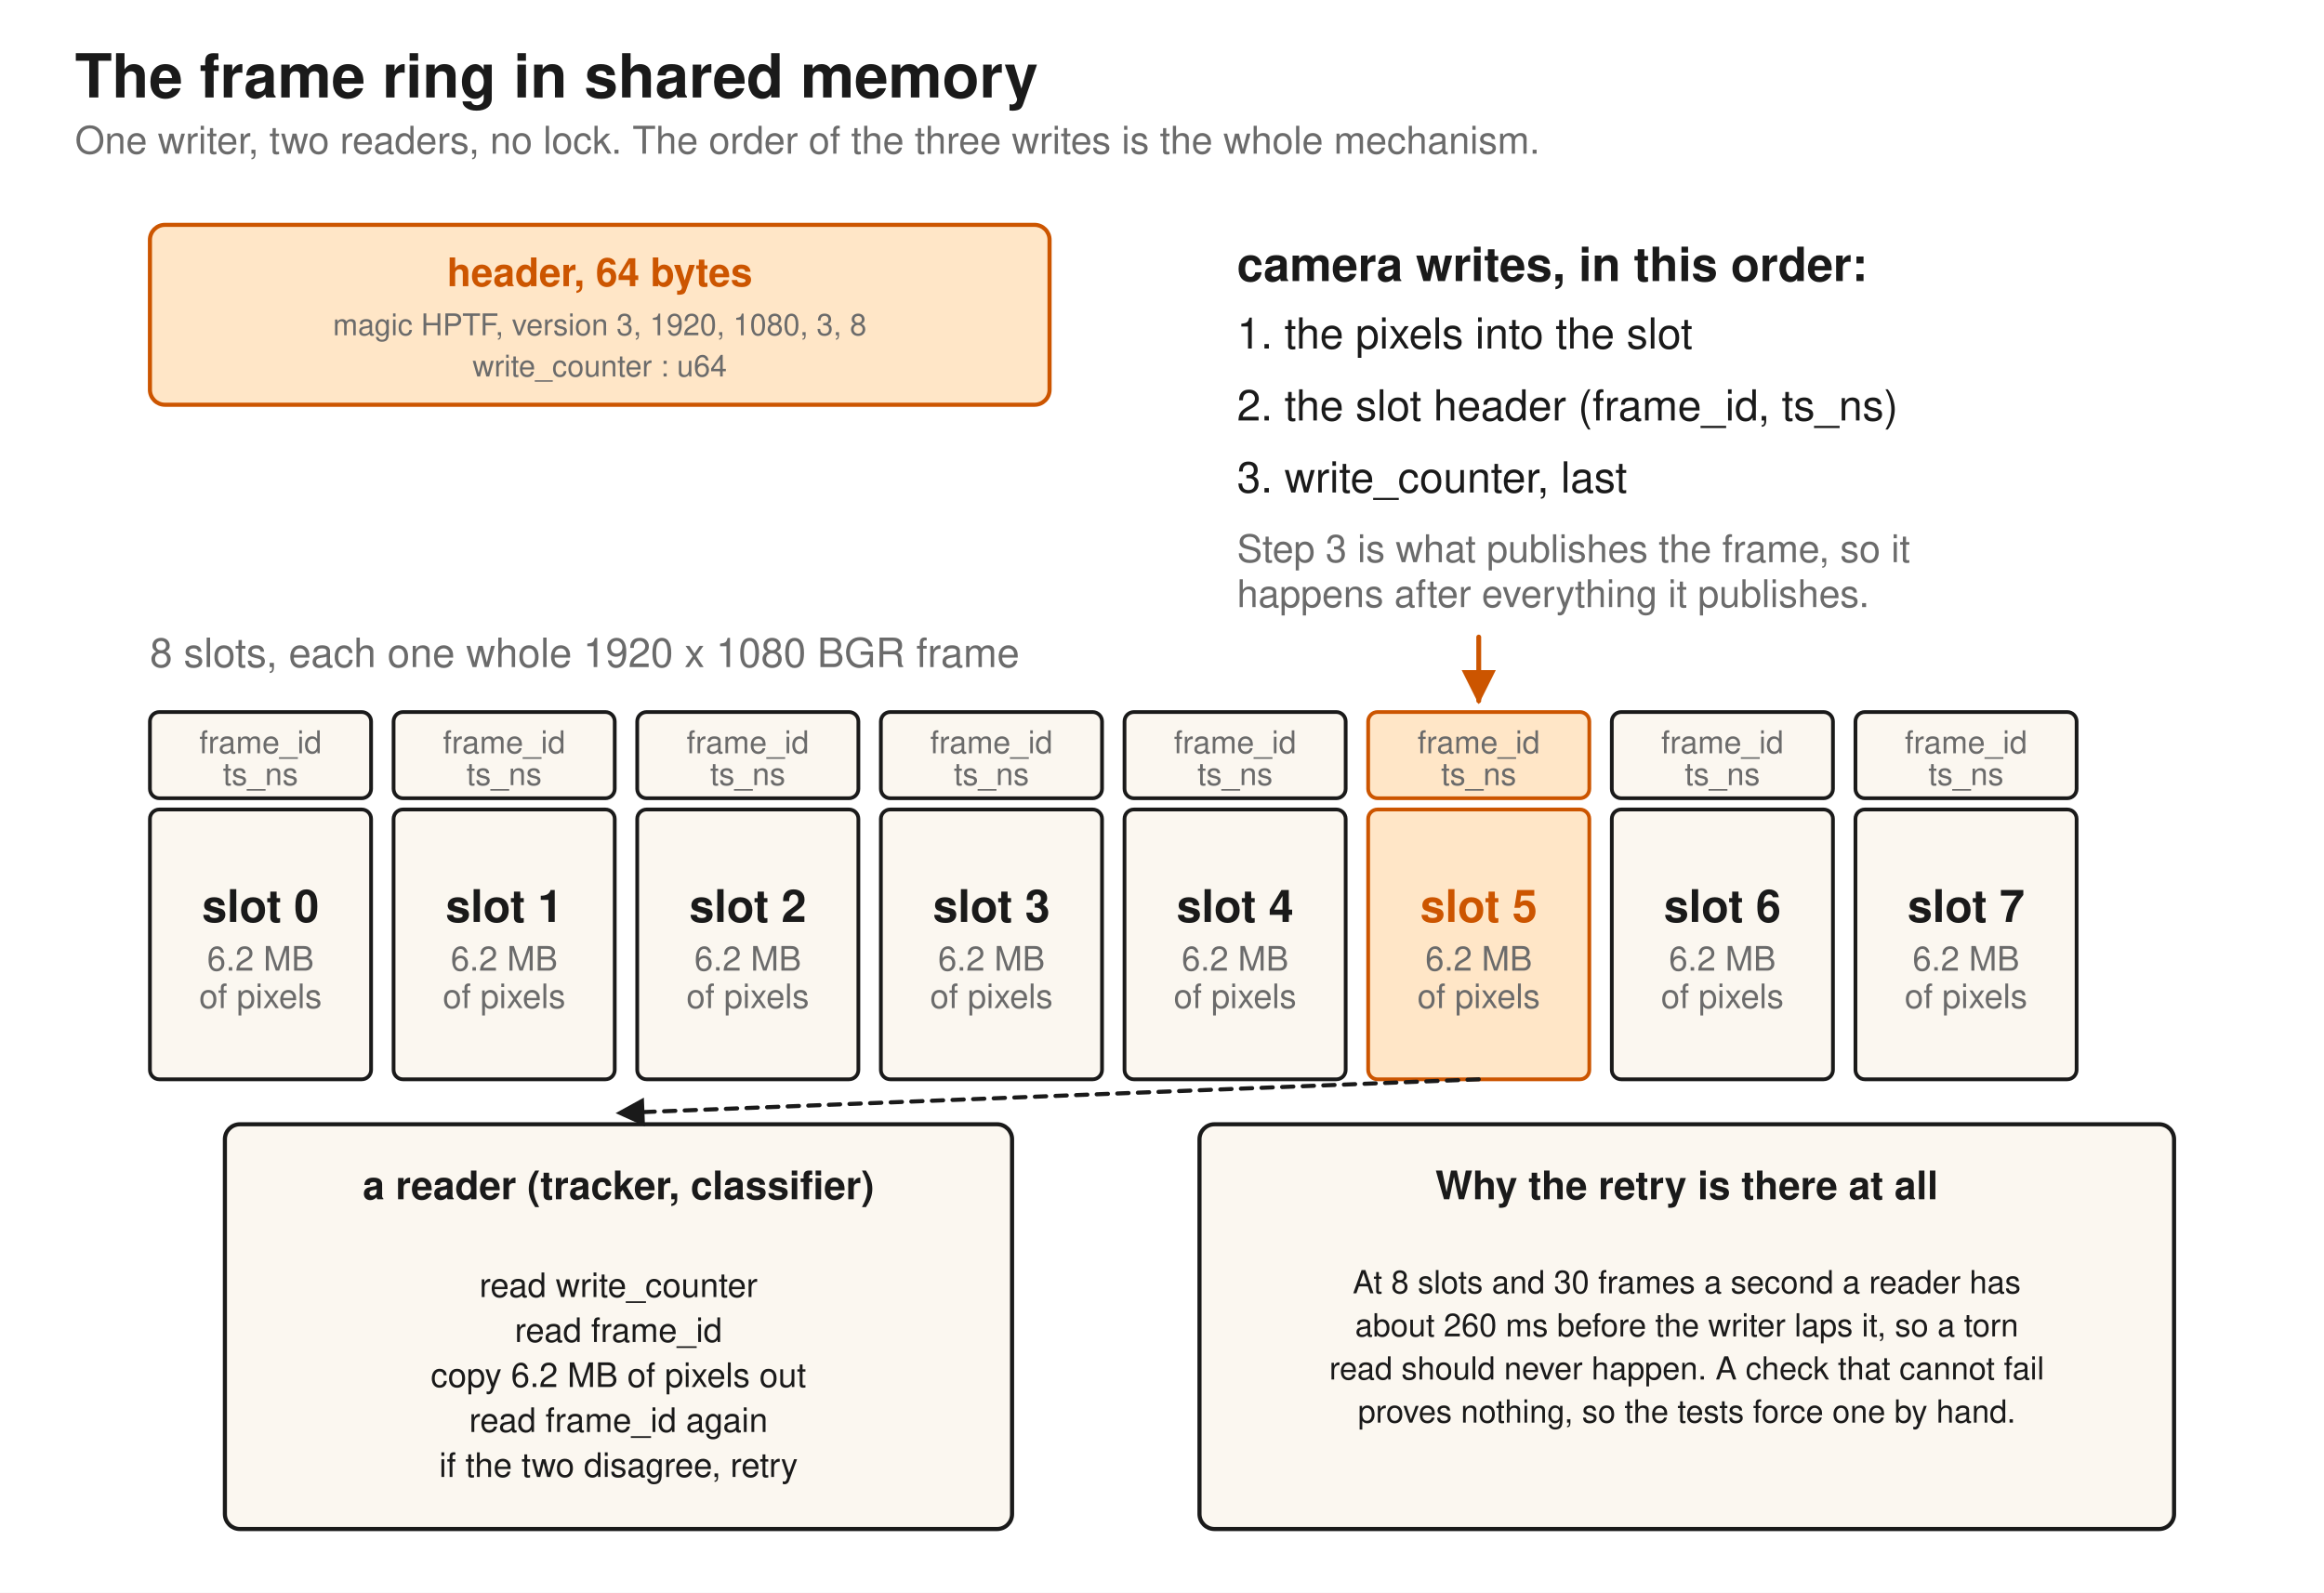
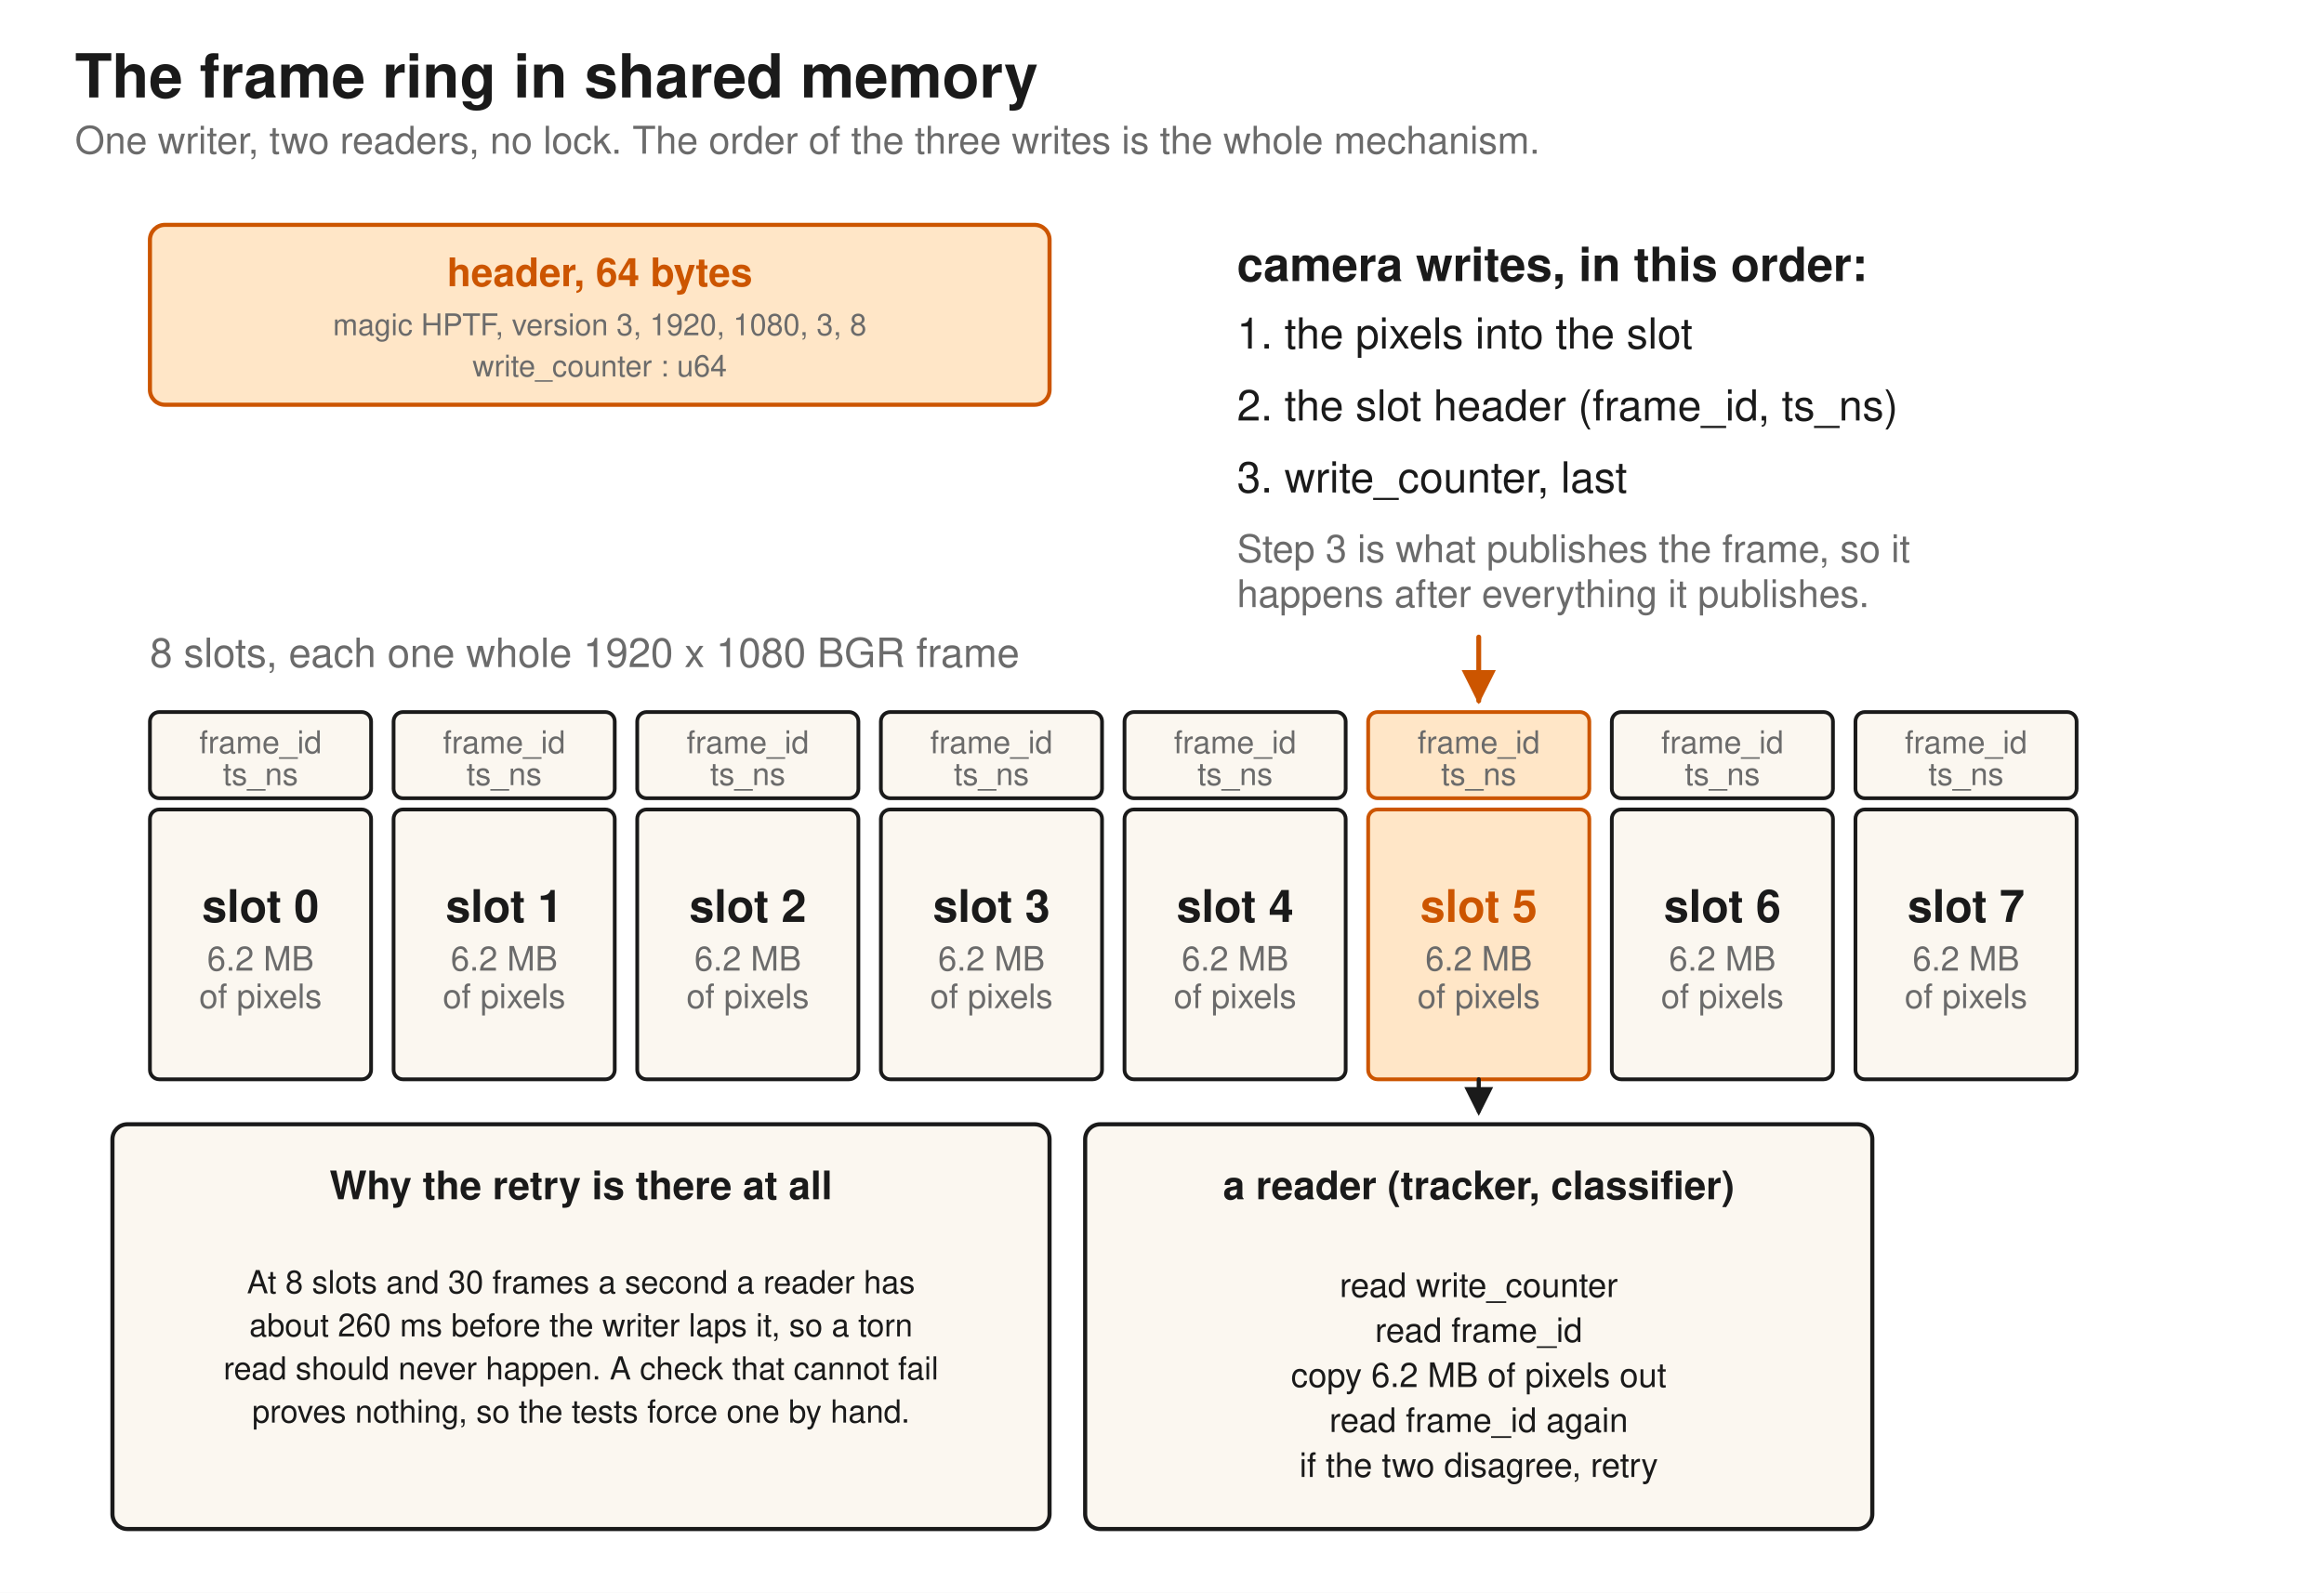
<svg xmlns="http://www.w3.org/2000/svg" viewBox="0 0 1240 850" width="1240" height="850">
  <rect width="1240" height="850" fill="#ffffff" />
  <defs>
    <marker id="a" viewBox="0 0 10 10" refX="9" refY="5" markerWidth="7" markerHeight="7" orient="auto-start-reverse">
      <path d="M 0 0 L 10 5 L 0 10 z" fill="#1a1a1a" />
    </marker>
    <marker id="ao" viewBox="0 0 10 10" refX="9" refY="5" markerWidth="7" markerHeight="7" orient="auto-start-reverse">
      <path d="M 0 0 L 10 5 L 0 10 z" fill="#cc5500" />
    </marker>
    <marker id="ac" viewBox="0 0 10 10" refX="9" refY="5" markerWidth="7" markerHeight="7" orient="auto-start-reverse">
      <path d="M 0 0 L 10 5 L 0 10 z" fill="#1f6f8b" />
    </marker>
    <marker id="ab" viewBox="0 0 10 10" refX="9" refY="5" markerWidth="7" markerHeight="7" orient="auto-start-reverse">
      <path d="M 0 0 L 10 5 L 0 10 z" fill="#b03030" />
    </marker>
  </defs>
  <text x="40" y="52" font-family="Helvetica,Arial,sans-serif" font-size="32.4" fill="#1a1a1a" text-anchor="start" font-weight="bold">The frame ring in shared memory</text>
  <text x="40" y="82" font-family="Helvetica,Arial,sans-serif" font-size="20.4" fill="#6b6b6b" text-anchor="start" font-weight="normal">One writer, two readers, no lock. The order of the three writes is the whole mechanism.</text>
  <rect x="80" y="120" width="480" height="96" rx="8" fill="#ffe6c7" stroke="#cc5500" stroke-width="2.2" />
  <text x="320.0" y="152.72" font-family="Helvetica,Arial,sans-serif" font-size="21" fill="#cc5500" text-anchor="middle" font-weight="bold">header,  64 bytes</text>
  <text x="320.0" y="178.92" font-family="Helvetica,Arial,sans-serif" font-size="16" fill="#6b6b6b" text-anchor="middle" font-weight="normal">magic HPTF, version 3, 1920, 1080, 3, 8</text>
  <text x="320.0" y="200.92" font-family="Helvetica,Arial,sans-serif" font-size="16" fill="#6b6b6b" text-anchor="middle" font-weight="normal">write_counter : u64</text>
  <text x="660" y="150" font-family="Helvetica,Arial,sans-serif" font-size="25.2" fill="#1a1a1a" text-anchor="start" font-weight="bold">camera writes, in this order:</text>
  <text x="660" y="186.0" font-family="Helvetica,Arial,sans-serif" font-size="22.8" fill="#1a1a1a" text-anchor="start" font-weight="normal">1.  the pixels into the slot</text>
  <text x="660" y="224.4" font-family="Helvetica,Arial,sans-serif" font-size="22.8" fill="#1a1a1a" text-anchor="start" font-weight="normal">2.  the slot header (frame_id, ts_ns)</text>
  <text x="660" y="262.8" font-family="Helvetica,Arial,sans-serif" font-size="22.8" fill="#1a1a1a" text-anchor="start" font-weight="normal">3.  write_counter, last</text>
  <text x="660" y="300" font-family="Helvetica,Arial,sans-serif" font-size="20.4" fill="#6b6b6b" text-anchor="start" font-weight="normal">Step 3 is what publishes the frame, so it</text>
  <text x="660" y="324" font-family="Helvetica,Arial,sans-serif" font-size="20.4" fill="#6b6b6b" text-anchor="start" font-weight="normal">happens after everything it publishes.</text>
  <rect x="80" y="380" width="118" height="46" rx="5" fill="#fbf7f0" stroke="#1a1a1a" stroke-width="2.0" />
  <text x="139.0" y="402" font-family="Helvetica,Arial,sans-serif" font-size="16.8" fill="#6b6b6b" text-anchor="middle" font-weight="normal">frame_id</text>
  <text x="139.0" y="419" font-family="Helvetica,Arial,sans-serif" font-size="16.8" fill="#6b6b6b" text-anchor="middle" font-weight="normal">ts_ns</text>
  <rect x="80" y="432" width="118" height="144" rx="5" fill="#fbf7f0" stroke="#1a1a1a" stroke-width="2.0" />
  <text x="139.0" y="492" font-family="Helvetica,Arial,sans-serif" font-size="24" fill="#1a1a1a" text-anchor="middle" font-weight="bold">slot 0</text>
  <text x="139.0" y="518" font-family="Helvetica,Arial,sans-serif" font-size="18" fill="#6b6b6b" text-anchor="middle" font-weight="normal">6.2 MB</text>
  <text x="139.0" y="538" font-family="Helvetica,Arial,sans-serif" font-size="18" fill="#6b6b6b" text-anchor="middle" font-weight="normal">of pixels</text>
  <rect x="210" y="380" width="118" height="46" rx="5" fill="#fbf7f0" stroke="#1a1a1a" stroke-width="2.0" />
  <text x="269.0" y="402" font-family="Helvetica,Arial,sans-serif" font-size="16.8" fill="#6b6b6b" text-anchor="middle" font-weight="normal">frame_id</text>
  <text x="269.0" y="419" font-family="Helvetica,Arial,sans-serif" font-size="16.8" fill="#6b6b6b" text-anchor="middle" font-weight="normal">ts_ns</text>
  <rect x="210" y="432" width="118" height="144" rx="5" fill="#fbf7f0" stroke="#1a1a1a" stroke-width="2.0" />
  <text x="269.0" y="492" font-family="Helvetica,Arial,sans-serif" font-size="24" fill="#1a1a1a" text-anchor="middle" font-weight="bold">slot 1</text>
  <text x="269.0" y="518" font-family="Helvetica,Arial,sans-serif" font-size="18" fill="#6b6b6b" text-anchor="middle" font-weight="normal">6.2 MB</text>
  <text x="269.0" y="538" font-family="Helvetica,Arial,sans-serif" font-size="18" fill="#6b6b6b" text-anchor="middle" font-weight="normal">of pixels</text>
  <rect x="340" y="380" width="118" height="46" rx="5" fill="#fbf7f0" stroke="#1a1a1a" stroke-width="2.0" />
  <text x="399.0" y="402" font-family="Helvetica,Arial,sans-serif" font-size="16.8" fill="#6b6b6b" text-anchor="middle" font-weight="normal">frame_id</text>
  <text x="399.0" y="419" font-family="Helvetica,Arial,sans-serif" font-size="16.8" fill="#6b6b6b" text-anchor="middle" font-weight="normal">ts_ns</text>
  <rect x="340" y="432" width="118" height="144" rx="5" fill="#fbf7f0" stroke="#1a1a1a" stroke-width="2.0" />
  <text x="399.0" y="492" font-family="Helvetica,Arial,sans-serif" font-size="24" fill="#1a1a1a" text-anchor="middle" font-weight="bold">slot 2</text>
  <text x="399.0" y="518" font-family="Helvetica,Arial,sans-serif" font-size="18" fill="#6b6b6b" text-anchor="middle" font-weight="normal">6.2 MB</text>
  <text x="399.0" y="538" font-family="Helvetica,Arial,sans-serif" font-size="18" fill="#6b6b6b" text-anchor="middle" font-weight="normal">of pixels</text>
  <rect x="470" y="380" width="118" height="46" rx="5" fill="#fbf7f0" stroke="#1a1a1a" stroke-width="2.0" />
  <text x="529.0" y="402" font-family="Helvetica,Arial,sans-serif" font-size="16.8" fill="#6b6b6b" text-anchor="middle" font-weight="normal">frame_id</text>
  <text x="529.0" y="419" font-family="Helvetica,Arial,sans-serif" font-size="16.8" fill="#6b6b6b" text-anchor="middle" font-weight="normal">ts_ns</text>
  <rect x="470" y="432" width="118" height="144" rx="5" fill="#fbf7f0" stroke="#1a1a1a" stroke-width="2.0" />
  <text x="529.0" y="492" font-family="Helvetica,Arial,sans-serif" font-size="24" fill="#1a1a1a" text-anchor="middle" font-weight="bold">slot 3</text>
  <text x="529.0" y="518" font-family="Helvetica,Arial,sans-serif" font-size="18" fill="#6b6b6b" text-anchor="middle" font-weight="normal">6.2 MB</text>
  <text x="529.0" y="538" font-family="Helvetica,Arial,sans-serif" font-size="18" fill="#6b6b6b" text-anchor="middle" font-weight="normal">of pixels</text>
  <rect x="600" y="380" width="118" height="46" rx="5" fill="#fbf7f0" stroke="#1a1a1a" stroke-width="2.0" />
  <text x="659.0" y="402" font-family="Helvetica,Arial,sans-serif" font-size="16.8" fill="#6b6b6b" text-anchor="middle" font-weight="normal">frame_id</text>
  <text x="659.0" y="419" font-family="Helvetica,Arial,sans-serif" font-size="16.8" fill="#6b6b6b" text-anchor="middle" font-weight="normal">ts_ns</text>
  <rect x="600" y="432" width="118" height="144" rx="5" fill="#fbf7f0" stroke="#1a1a1a" stroke-width="2.0" />
  <text x="659.0" y="492" font-family="Helvetica,Arial,sans-serif" font-size="24" fill="#1a1a1a" text-anchor="middle" font-weight="bold">slot 4</text>
  <text x="659.0" y="518" font-family="Helvetica,Arial,sans-serif" font-size="18" fill="#6b6b6b" text-anchor="middle" font-weight="normal">6.2 MB</text>
  <text x="659.0" y="538" font-family="Helvetica,Arial,sans-serif" font-size="18" fill="#6b6b6b" text-anchor="middle" font-weight="normal">of pixels</text>
  <rect x="730" y="380" width="118" height="46" rx="5" fill="#ffe6c7" stroke="#cc5500" stroke-width="2.0" />
  <text x="789.0" y="402" font-family="Helvetica,Arial,sans-serif" font-size="16.8" fill="#6b6b6b" text-anchor="middle" font-weight="normal">frame_id</text>
  <text x="789.0" y="419" font-family="Helvetica,Arial,sans-serif" font-size="16.8" fill="#6b6b6b" text-anchor="middle" font-weight="normal">ts_ns</text>
  <rect x="730" y="432" width="118" height="144" rx="5" fill="#ffe6c7" stroke="#cc5500" stroke-width="2.0" />
  <text x="789.0" y="492" font-family="Helvetica,Arial,sans-serif" font-size="24" fill="#cc5500" text-anchor="middle" font-weight="bold">slot 5</text>
  <text x="789.0" y="518" font-family="Helvetica,Arial,sans-serif" font-size="18" fill="#6b6b6b" text-anchor="middle" font-weight="normal">6.2 MB</text>
  <text x="789.0" y="538" font-family="Helvetica,Arial,sans-serif" font-size="18" fill="#6b6b6b" text-anchor="middle" font-weight="normal">of pixels</text>
  <rect x="860" y="380" width="118" height="46" rx="5" fill="#fbf7f0" stroke="#1a1a1a" stroke-width="2.0" />
  <text x="919.0" y="402" font-family="Helvetica,Arial,sans-serif" font-size="16.8" fill="#6b6b6b" text-anchor="middle" font-weight="normal">frame_id</text>
  <text x="919.0" y="419" font-family="Helvetica,Arial,sans-serif" font-size="16.8" fill="#6b6b6b" text-anchor="middle" font-weight="normal">ts_ns</text>
  <rect x="860" y="432" width="118" height="144" rx="5" fill="#fbf7f0" stroke="#1a1a1a" stroke-width="2.0" />
  <text x="919.0" y="492" font-family="Helvetica,Arial,sans-serif" font-size="24" fill="#1a1a1a" text-anchor="middle" font-weight="bold">slot 6</text>
  <text x="919.0" y="518" font-family="Helvetica,Arial,sans-serif" font-size="18" fill="#6b6b6b" text-anchor="middle" font-weight="normal">6.2 MB</text>
  <text x="919.0" y="538" font-family="Helvetica,Arial,sans-serif" font-size="18" fill="#6b6b6b" text-anchor="middle" font-weight="normal">of pixels</text>
  <rect x="990" y="380" width="118" height="46" rx="5" fill="#fbf7f0" stroke="#1a1a1a" stroke-width="2.0" />
  <text x="1049.0" y="402" font-family="Helvetica,Arial,sans-serif" font-size="16.8" fill="#6b6b6b" text-anchor="middle" font-weight="normal">frame_id</text>
  <text x="1049.0" y="419" font-family="Helvetica,Arial,sans-serif" font-size="16.8" fill="#6b6b6b" text-anchor="middle" font-weight="normal">ts_ns</text>
  <rect x="990" y="432" width="118" height="144" rx="5" fill="#fbf7f0" stroke="#1a1a1a" stroke-width="2.0" />
  <text x="1049.0" y="492" font-family="Helvetica,Arial,sans-serif" font-size="24" fill="#1a1a1a" text-anchor="middle" font-weight="bold">slot 7</text>
  <text x="1049.0" y="518" font-family="Helvetica,Arial,sans-serif" font-size="18" fill="#6b6b6b" text-anchor="middle" font-weight="normal">6.2 MB</text>
  <text x="1049.0" y="538" font-family="Helvetica,Arial,sans-serif" font-size="18" fill="#6b6b6b" text-anchor="middle" font-weight="normal">of pixels</text>
  <text x="80" y="356" font-family="Helvetica,Arial,sans-serif" font-size="21.6" fill="#6b6b6b" text-anchor="start" font-weight="normal">8 slots, each one whole 1920 x 1080 BGR frame</text>
  <line x1="789.0" y1="340" x2="789.0" y2="374" stroke="#cc5500" stroke-width="2.6" stroke-linecap="round" marker-end="url(#ao)" />
-   <rect x="120" y="600" width="420" height="216" rx="8" fill="#fbf7f0" stroke="#1a1a1a" stroke-width="2.2" />
-   <text x="330.0" y="640" font-family="Helvetica,Arial,sans-serif" font-size="21" fill="#1a1a1a" text-anchor="middle" font-weight="bold">a reader (tracker, classifier)</text>
-   <text x="330.0" y="668.2" font-family="Helvetica,Arial,sans-serif" font-size="18" fill="#1a1a1a" text-anchor="middle" font-weight="normal" />
-   <text x="330.0" y="692.2" font-family="Helvetica,Arial,sans-serif" font-size="18" fill="#1a1a1a" text-anchor="middle" font-weight="normal">read write_counter</text>
-   <text x="330.0" y="716.2" font-family="Helvetica,Arial,sans-serif" font-size="18" fill="#1a1a1a" text-anchor="middle" font-weight="normal">read frame_id</text>
-   <text x="330.0" y="740.2" font-family="Helvetica,Arial,sans-serif" font-size="18" fill="#1a1a1a" text-anchor="middle" font-weight="normal">copy 6.2 MB of pixels out</text>
-   <text x="330.0" y="764.2" font-family="Helvetica,Arial,sans-serif" font-size="18" fill="#1a1a1a" text-anchor="middle" font-weight="normal">read frame_id again</text>
-   <text x="330.0" y="788.2" font-family="Helvetica,Arial,sans-serif" font-size="18" fill="#1a1a1a" text-anchor="middle" font-weight="normal">if the two disagree, retry</text>
-   <line x1="789.0" y1="576" x2="330" y2="594" stroke="#1a1a1a" stroke-width="2.2" stroke-linecap="round" stroke-dasharray="6 5" marker-end="url(#a)" />
-   <rect x="640" y="600" width="520" height="216" rx="8" fill="#fbf7f0" stroke="#1a1a1a" stroke-width="2.2" />
-   <text x="900.0" y="640" font-family="Helvetica,Arial,sans-serif" font-size="21" fill="#1a1a1a" text-anchor="middle" font-weight="bold">Why the retry is there at all</text>
-   <text x="900.0" y="667.2" font-family="Helvetica,Arial,sans-serif" font-size="17" fill="#1a1a1a" text-anchor="middle" font-weight="normal" />
-   <text x="900.0" y="690.2" font-family="Helvetica,Arial,sans-serif" font-size="17" fill="#1a1a1a" text-anchor="middle" font-weight="normal">At 8 slots and 30 frames a second a reader has</text>
-   <text x="900.0" y="713.2" font-family="Helvetica,Arial,sans-serif" font-size="17" fill="#1a1a1a" text-anchor="middle" font-weight="normal">about 260 ms before the writer laps it, so a torn</text>
-   <text x="900.0" y="736.2" font-family="Helvetica,Arial,sans-serif" font-size="17" fill="#1a1a1a" text-anchor="middle" font-weight="normal">read should never happen. A check that cannot fail</text>
-   <text x="900.0" y="759.2" font-family="Helvetica,Arial,sans-serif" font-size="17" fill="#1a1a1a" text-anchor="middle" font-weight="normal">proves nothing, so the tests force one by hand.</text>
+   <rect x="579.0" y="600" width="420" height="216" rx="8" fill="#fbf7f0" stroke="#1a1a1a" stroke-width="2.2" />
+   <text x="789.0" y="640" font-family="Helvetica,Arial,sans-serif" font-size="21" fill="#1a1a1a" text-anchor="middle" font-weight="bold">a reader (tracker, classifier)</text>
+   <text x="789.0" y="668.2" font-family="Helvetica,Arial,sans-serif" font-size="18" fill="#1a1a1a" text-anchor="middle" font-weight="normal" />
+   <text x="789.0" y="692.2" font-family="Helvetica,Arial,sans-serif" font-size="18" fill="#1a1a1a" text-anchor="middle" font-weight="normal">read write_counter</text>
+   <text x="789.0" y="716.2" font-family="Helvetica,Arial,sans-serif" font-size="18" fill="#1a1a1a" text-anchor="middle" font-weight="normal">read frame_id</text>
+   <text x="789.0" y="740.2" font-family="Helvetica,Arial,sans-serif" font-size="18" fill="#1a1a1a" text-anchor="middle" font-weight="normal">copy 6.2 MB of pixels out</text>
+   <text x="789.0" y="764.2" font-family="Helvetica,Arial,sans-serif" font-size="18" fill="#1a1a1a" text-anchor="middle" font-weight="normal">read frame_id again</text>
+   <text x="789.0" y="788.2" font-family="Helvetica,Arial,sans-serif" font-size="18" fill="#1a1a1a" text-anchor="middle" font-weight="normal">if the two disagree, retry</text>
+   <line x1="789.0" y1="576" x2="789.0" y2="594" stroke="#1a1a1a" stroke-width="2.2" stroke-linecap="round" stroke-dasharray="6 5" marker-end="url(#a)" />
+   <rect x="60" y="600" width="500" height="216" rx="8" fill="#fbf7f0" stroke="#1a1a1a" stroke-width="2.2" />
+   <text x="310.0" y="640" font-family="Helvetica,Arial,sans-serif" font-size="21" fill="#1a1a1a" text-anchor="middle" font-weight="bold">Why the retry is there at all</text>
+   <text x="310.0" y="667.2" font-family="Helvetica,Arial,sans-serif" font-size="17" fill="#1a1a1a" text-anchor="middle" font-weight="normal" />
+   <text x="310.0" y="690.2" font-family="Helvetica,Arial,sans-serif" font-size="17" fill="#1a1a1a" text-anchor="middle" font-weight="normal">At 8 slots and 30 frames a second a reader has</text>
+   <text x="310.0" y="713.2" font-family="Helvetica,Arial,sans-serif" font-size="17" fill="#1a1a1a" text-anchor="middle" font-weight="normal">about 260 ms before the writer laps it, so a torn</text>
+   <text x="310.0" y="736.2" font-family="Helvetica,Arial,sans-serif" font-size="17" fill="#1a1a1a" text-anchor="middle" font-weight="normal">read should never happen. A check that cannot fail</text>
+   <text x="310.0" y="759.2" font-family="Helvetica,Arial,sans-serif" font-size="17" fill="#1a1a1a" text-anchor="middle" font-weight="normal">proves nothing, so the tests force one by hand.</text>
</svg>
